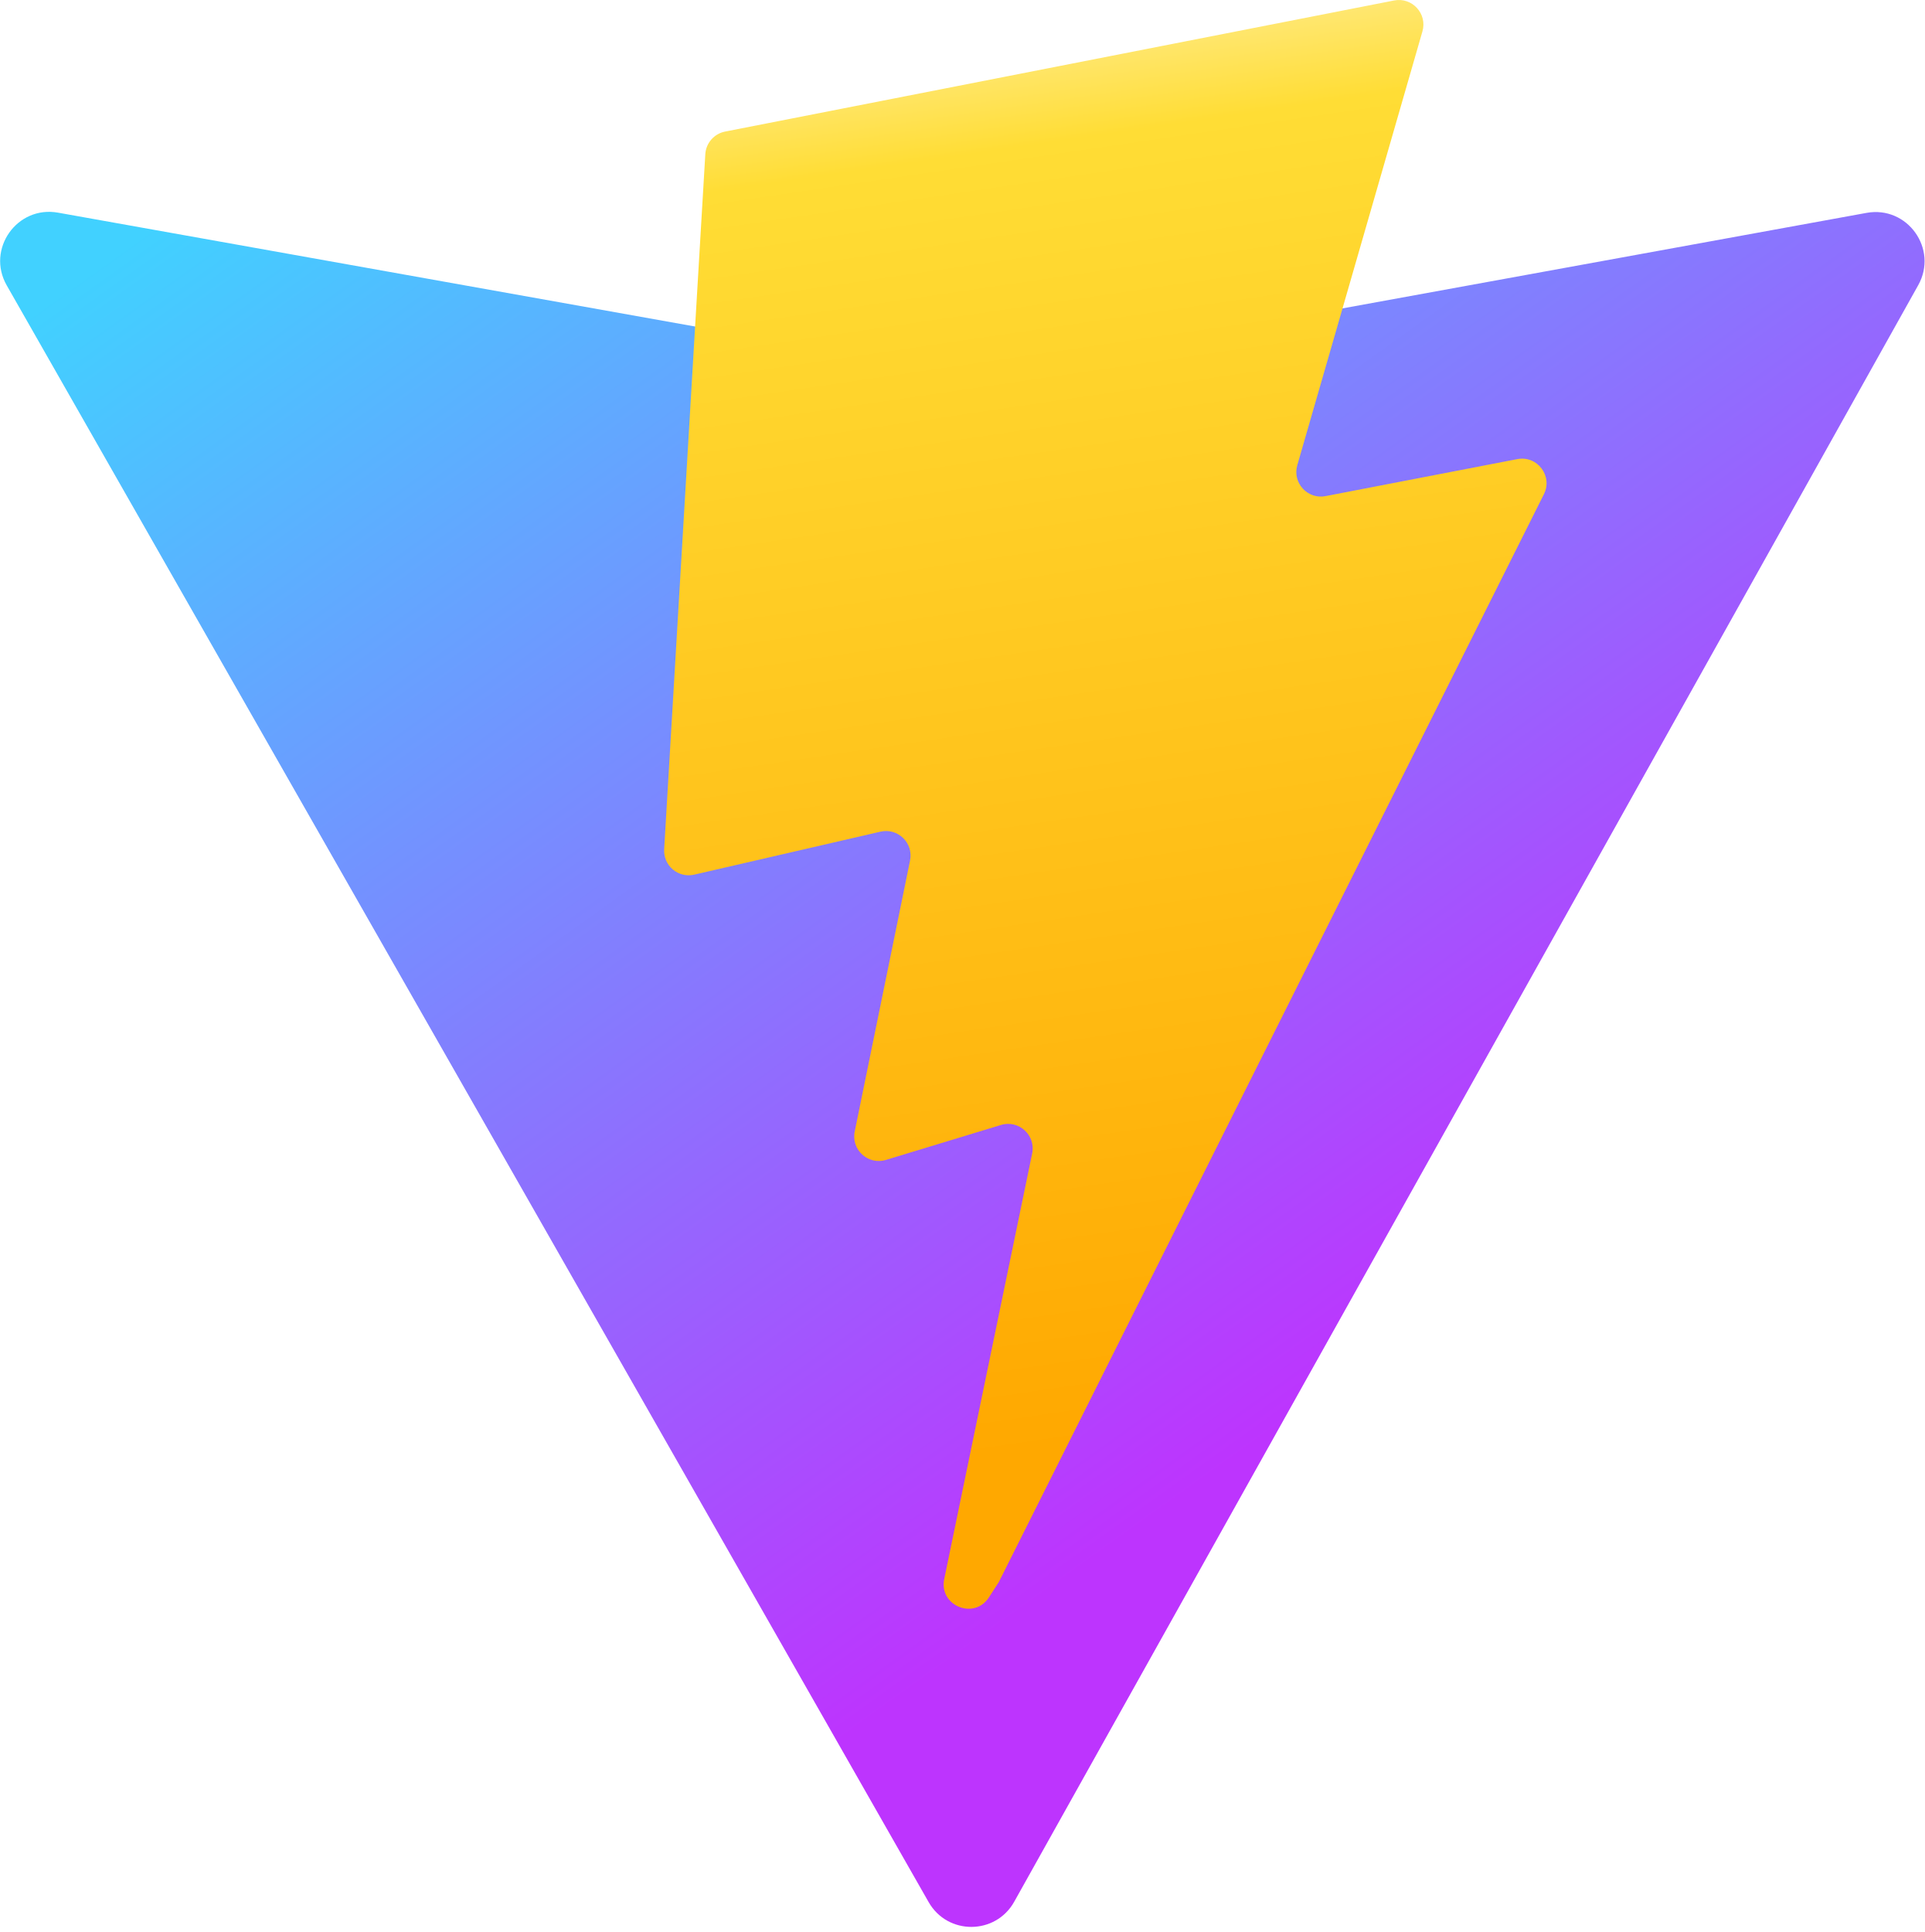
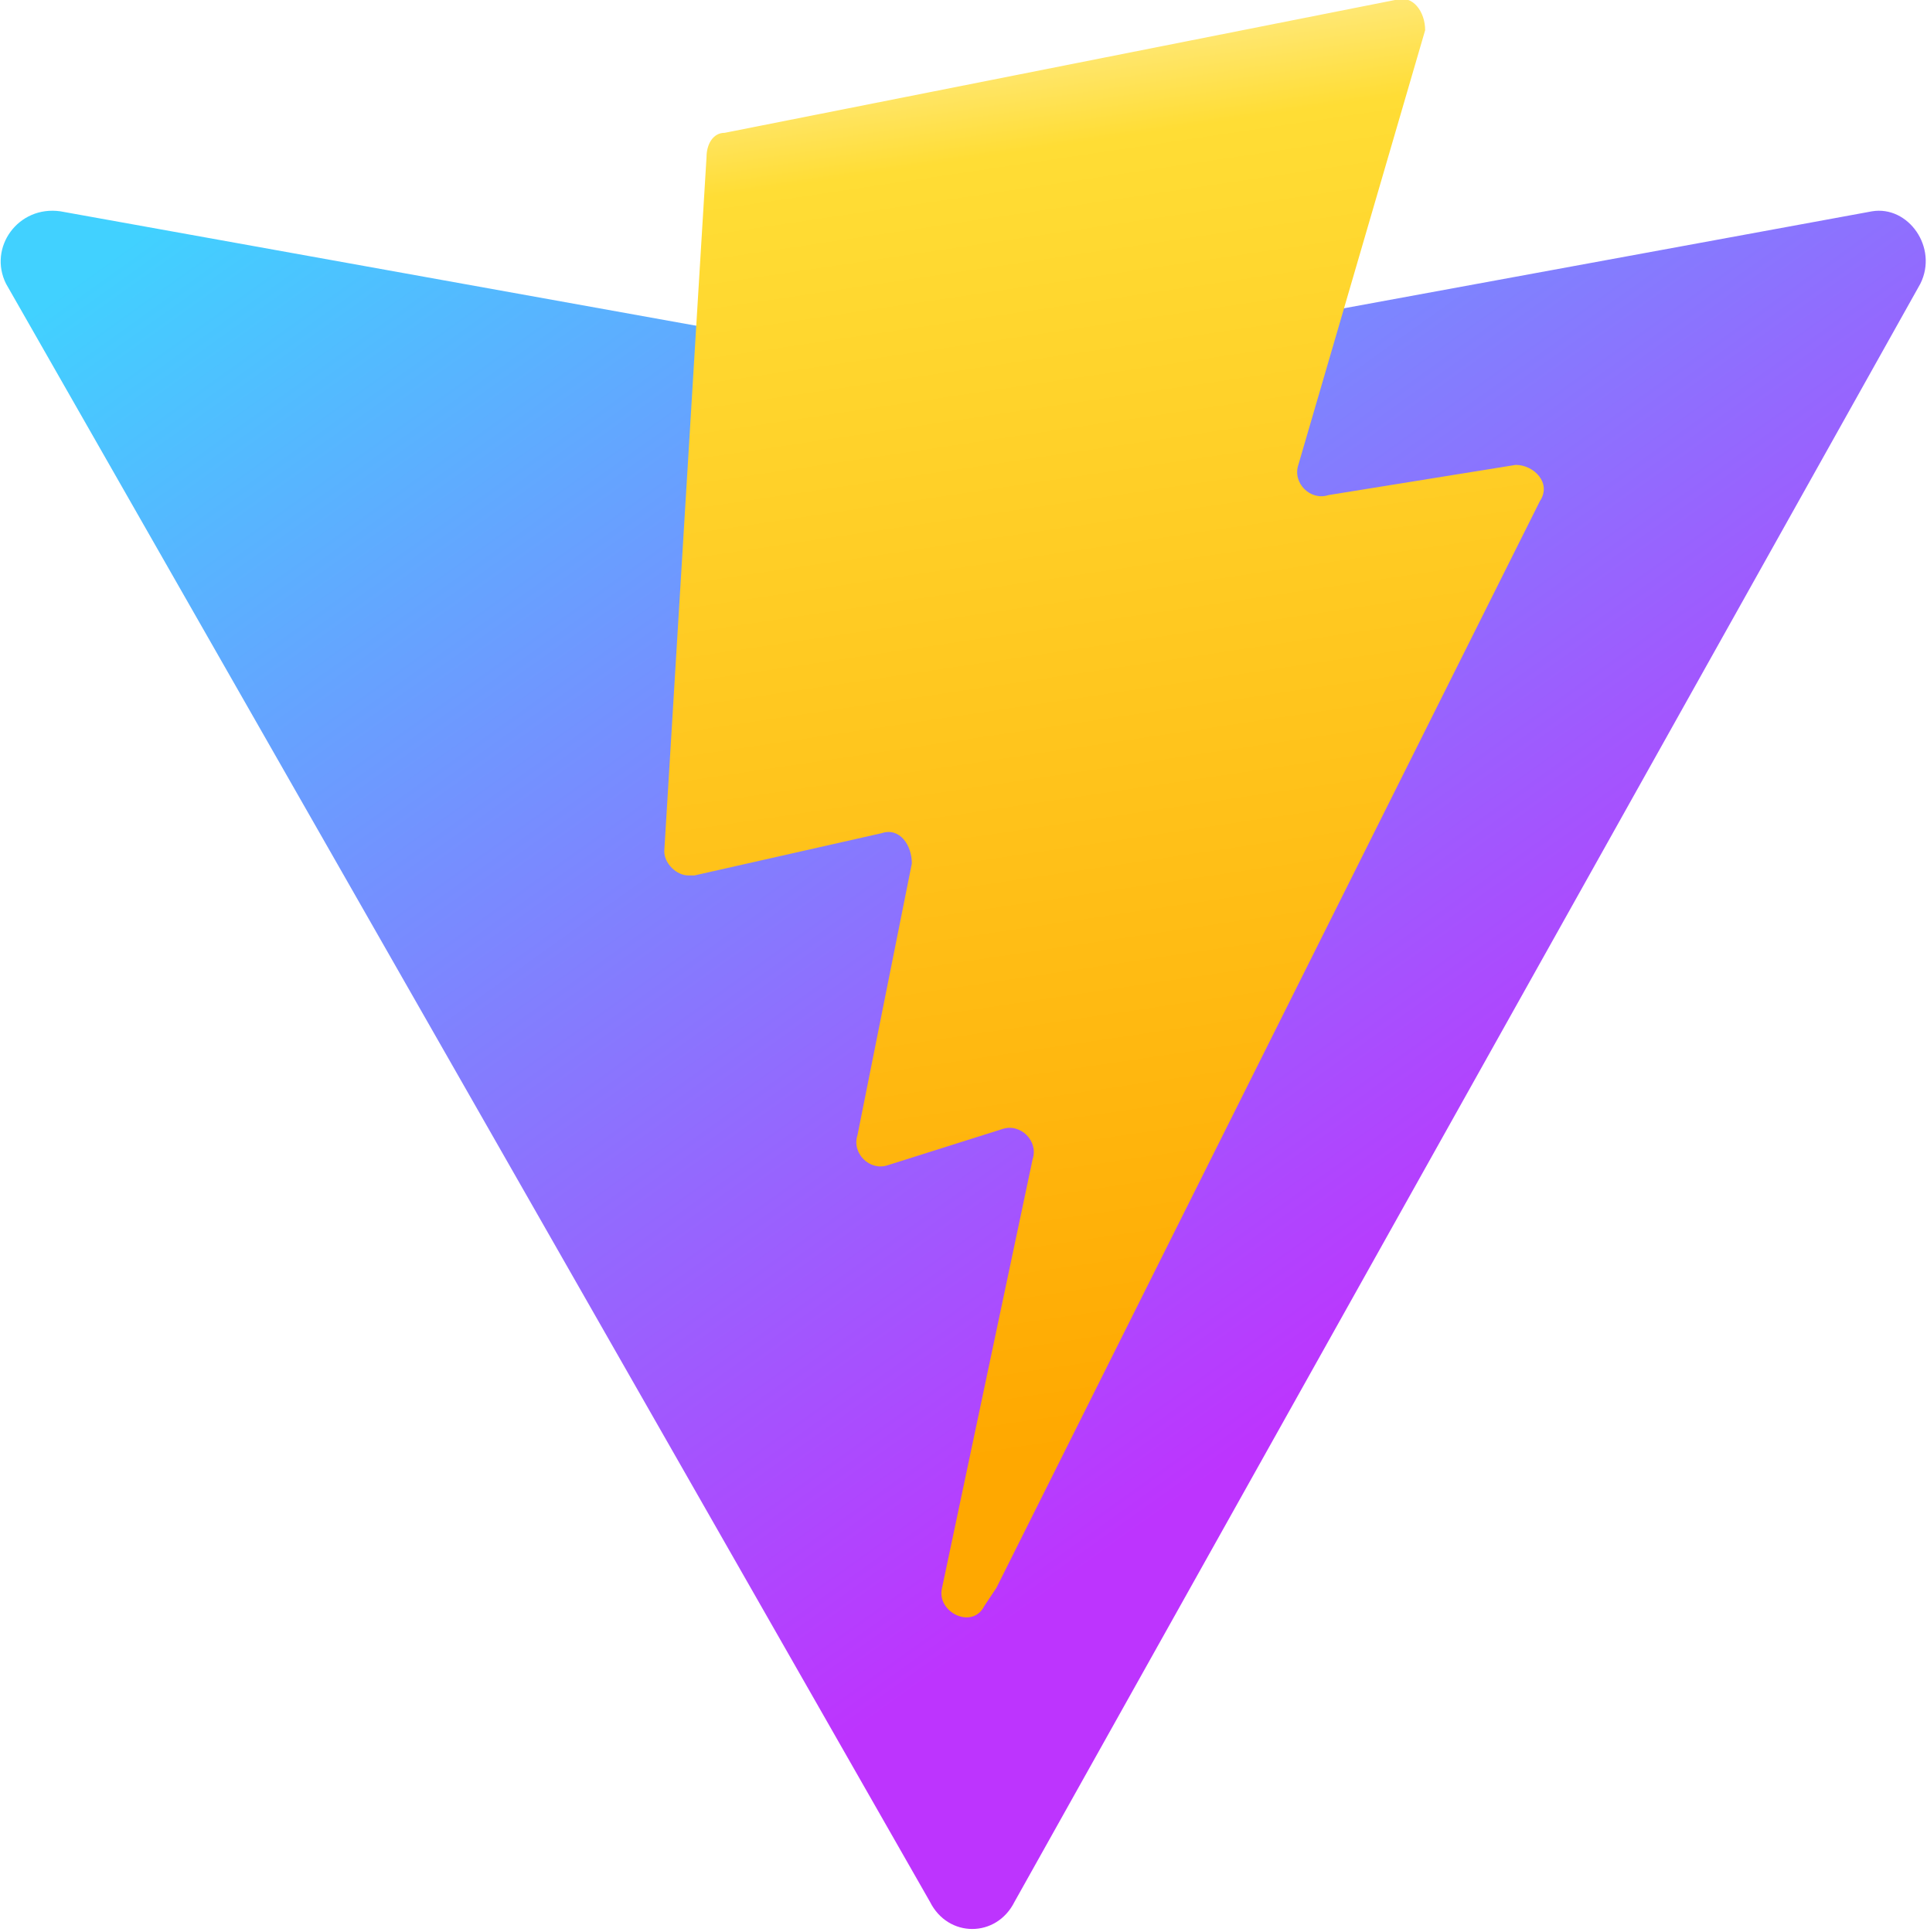
- <svg xmlns="http://www.w3.org/2000/svg" aria-hidden="true" role="img" class="iconify iconify--logos" width="31.88" height="32" preserveAspectRatio="xMidYMid meet" viewBox="0 0 256 257">
-   <defs>
-     <linearGradient id="IconifyId1813088fe1fbc01fb466" x1="-.828%" x2="57.636%" y1="7.652%" y2="78.411%">
-       <stop offset="0%" stop-color="#41D1FF" />
-       <stop offset="100%" stop-color="#BD34FE" />
-     </linearGradient>
-     <linearGradient id="IconifyId1813088fe1fbc01fb467" x1="43.376%" x2="50.316%" y1="2.242%" y2="89.03%">
-       <stop offset="0%" stop-color="#FFEA83" />
-       <stop offset="8.333%" stop-color="#FFDD35" />
-       <stop offset="100%" stop-color="#FFA800" />
-     </linearGradient>
-   </defs>
-   <path fill="url(#IconifyId1813088fe1fbc01fb466)" d="M255.153 37.938L134.897 252.976c-2.483 4.44-8.862 4.466-11.382.048L.875 37.958c-2.746-4.814 1.371-10.646 6.827-9.67l120.385 21.517a6.537 6.537 0 0 0 2.322-.004l117.867-21.483c5.438-.991 9.574 4.796 6.877 9.62Z" />
-   <path fill="url(#IconifyId1813088fe1fbc01fb467)" d="M185.432.063L96.44 17.501a3.268 3.268 0 0 0-2.634 3.014l-5.474 92.456a3.268 3.268 0 0 0 3.997 3.378l24.777-5.718c2.318-.535 4.413 1.507 3.936 3.838l-7.361 36.047c-.495 2.426 1.782 4.5 4.151 3.78l15.304-4.649c2.372-.72 4.652 1.36 4.15 3.788l-11.698 56.621c-.732 3.542 3.979 5.473 5.943 2.437l1.313-2.028l72.516-144.72c1.215-2.423-.88-5.186-3.54-4.672l-25.505 4.922c-2.396.462-4.435-1.77-3.759-4.114l16.646-57.705c.677-2.35-1.37-4.583-3.769-4.113Z" />
+ <svg xmlns="http://www.w3.org/2000/svg" version="1.1" id="Layer_1" x="0px" y="0px" viewBox="0 0 31.9 32" style="enable-background:new 0 0 31.9 32;" xml:space="preserve">
+   <style type="text/css">
+ 	.st0{fill:url(#SVGID_1_);}
+ 	.st1{fill:url(#SVGID_00000088848959640785914570000003605536629981063558_);}
+ </style>
+   <linearGradient id="SVGID_1_" gradientUnits="userSpaceOnUse" x1="-913.188" y1="538.708" x2="-912.603" y2="538" gradientTransform="matrix(31.8754 0 0 -28.4068 29115.547 15303.075)">
+     <stop offset="0" style="stop-color:#41D1FF" />
+     <stop offset="1" style="stop-color:#BD34FE" />
+   </linearGradient>
+   <path class="st0" d="M31.8,4.7l-15,26.8c-0.3,0.6-1.1,0.6-1.4,0L0.1,4.7C-0.2,4.1,0.3,3.4,1,3.5l15,2.7c0.1,0,0.2,0,0.3,0l14.7-2.7  C31.6,3.4,32.1,4.1,31.8,4.7z" />
+   <linearGradient id="SVGID_00000053516241560658118000000014484155329643861930_" gradientUnits="userSpaceOnUse" x1="-878.015" y1="537.352" x2="-877.945" y2="536.485" gradientTransform="matrix(14.6164 0 0 -26.6459 12851.221 14318.746)">
+     <stop offset="0" style="stop-color:#FFEA83" />
+     <stop offset="8.333001e-02" style="stop-color:#FFDD35" />
+     <stop offset="1" style="stop-color:#FFA800" />
+   </linearGradient>
+   <path style="fill:url(#SVGID_00000053516241560658118000000014484155329643861930_);" d="M23.1,0L12,2.2c-0.2,0-0.3,0.2-0.3,0.4  L11,14.1c0,0.2,0.2,0.4,0.4,0.4c0,0,0.1,0,0.1,0l3.1-0.7c0.3-0.1,0.5,0.2,0.5,0.5l-0.9,4.5c-0.1,0.3,0.2,0.6,0.5,0.5l1.9-0.6  c0.3-0.1,0.6,0.2,0.5,0.5l-1.5,7.1c-0.1,0.4,0.5,0.7,0.7,0.3l0.2-0.3l9-18c0.2-0.3-0.1-0.6-0.4-0.6L22,8.2c-0.3,0.1-0.6-0.2-0.5-0.5  l2.1-7.2C23.6,0.2,23.4-0.1,23.1,0L23.1,0z" />
</svg>
